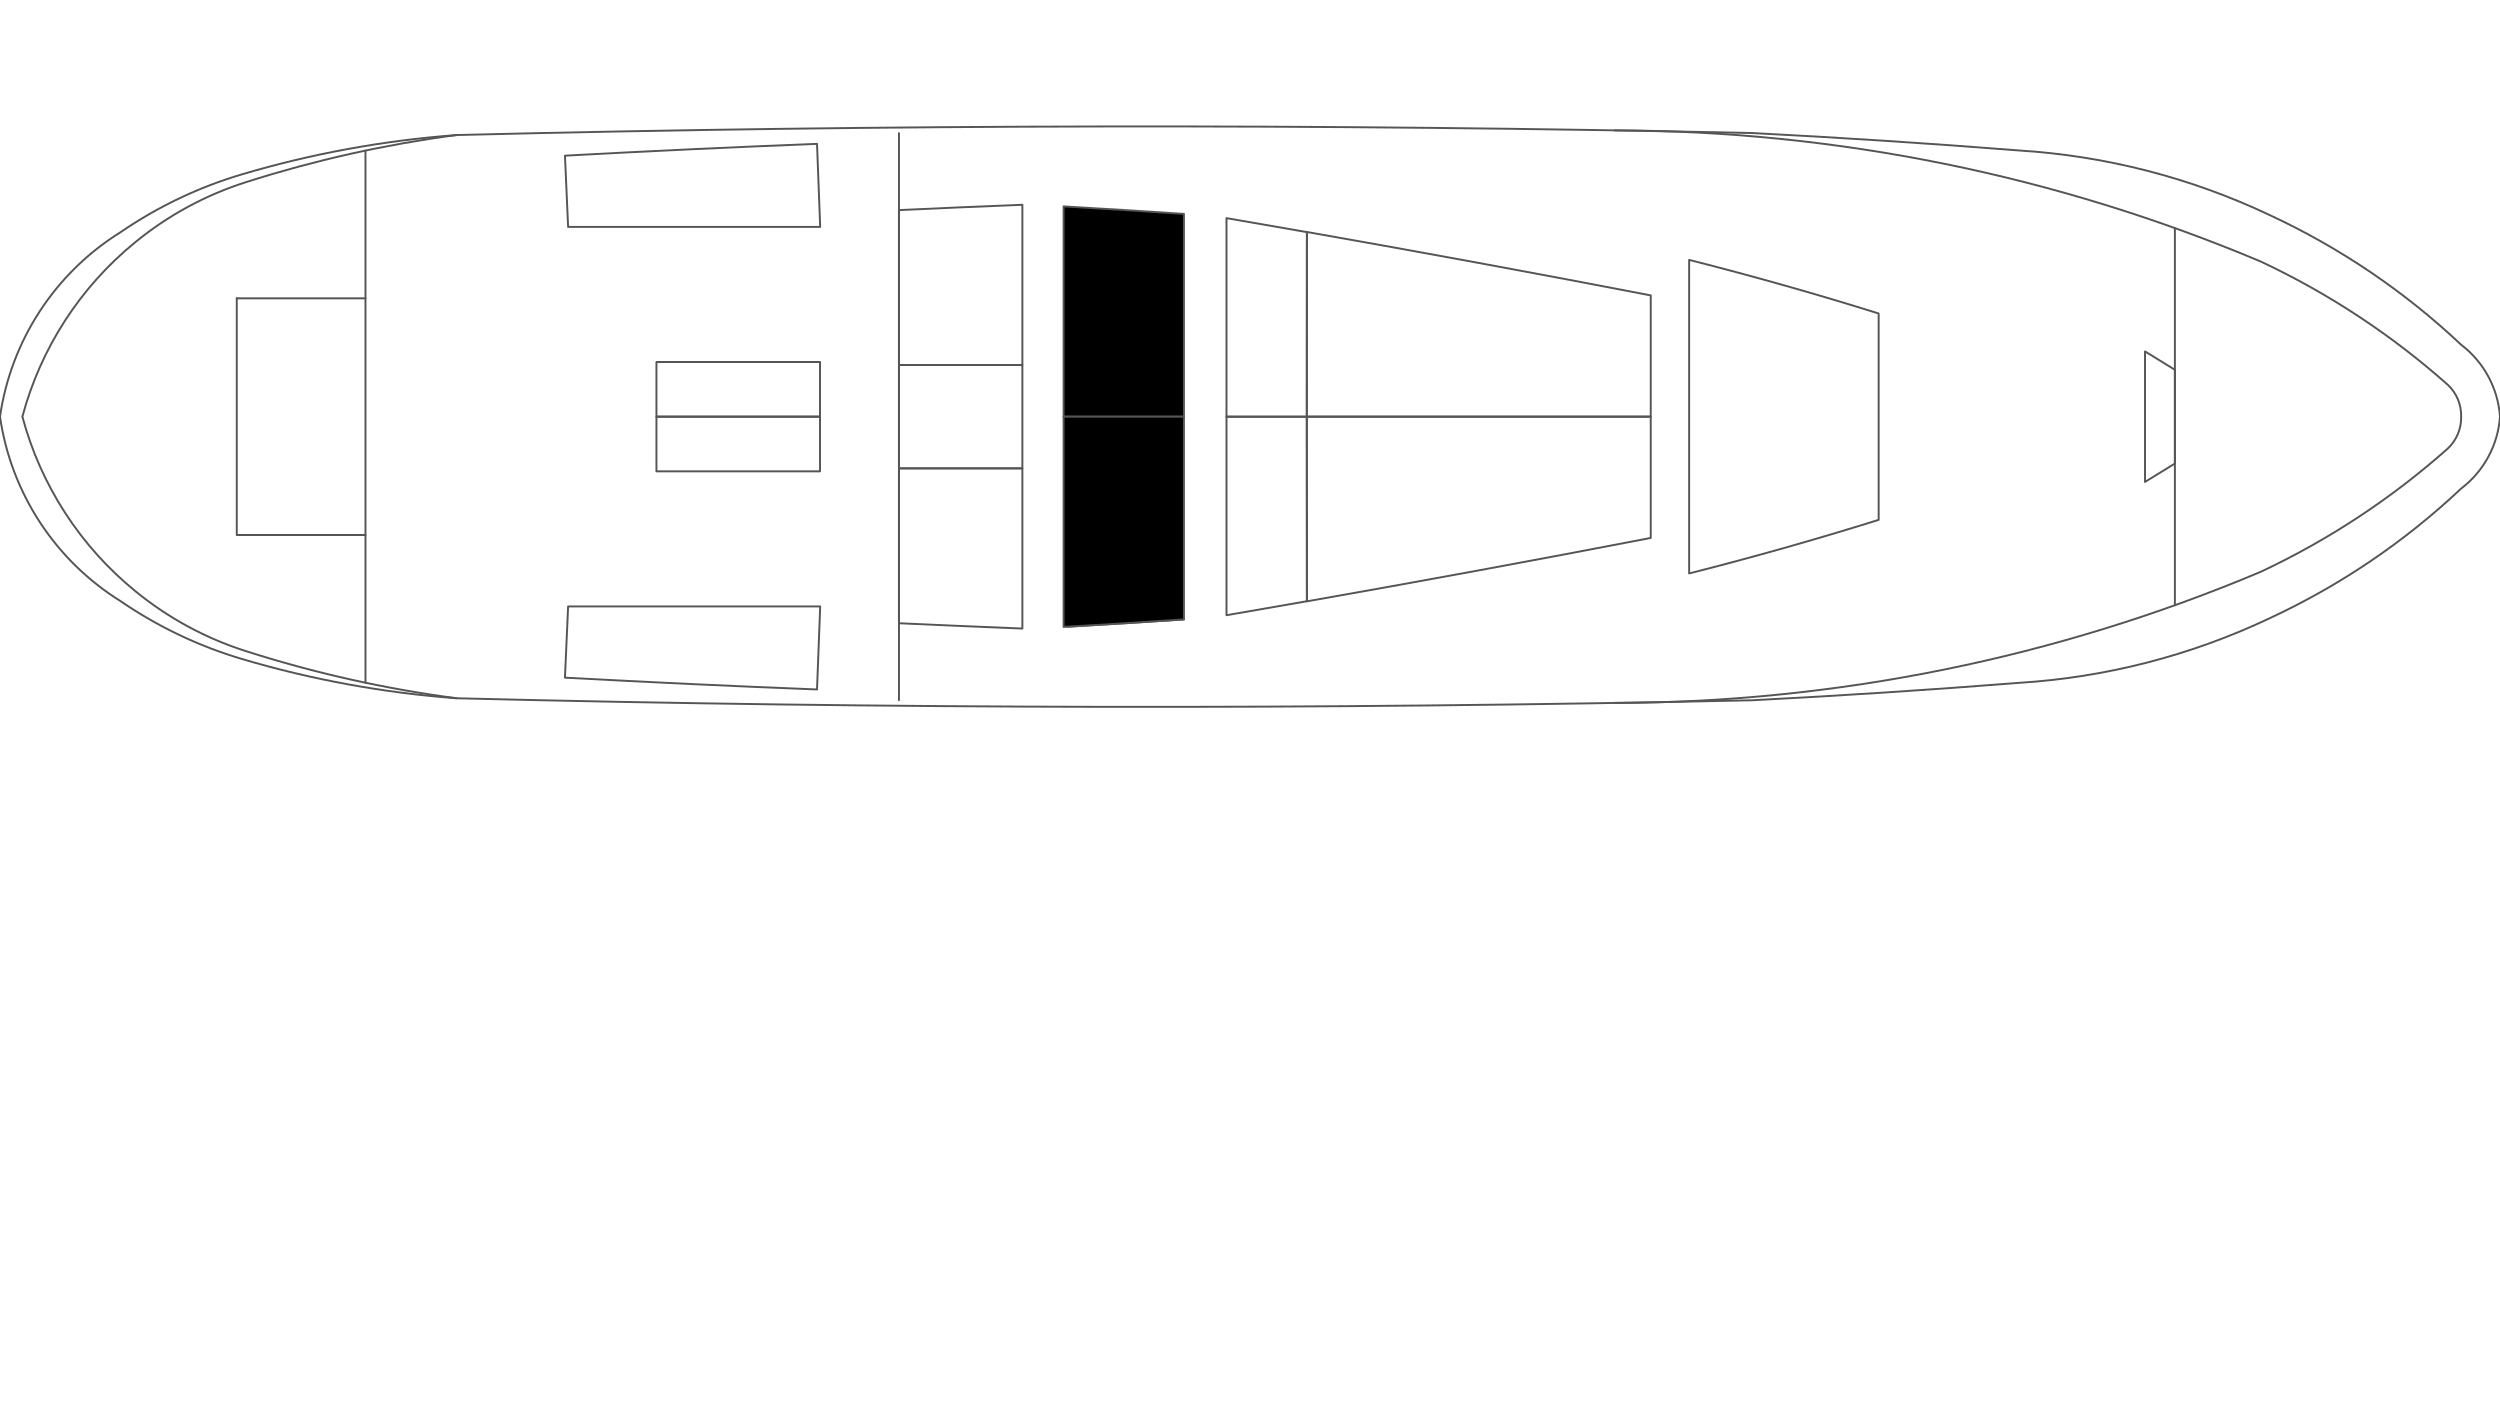
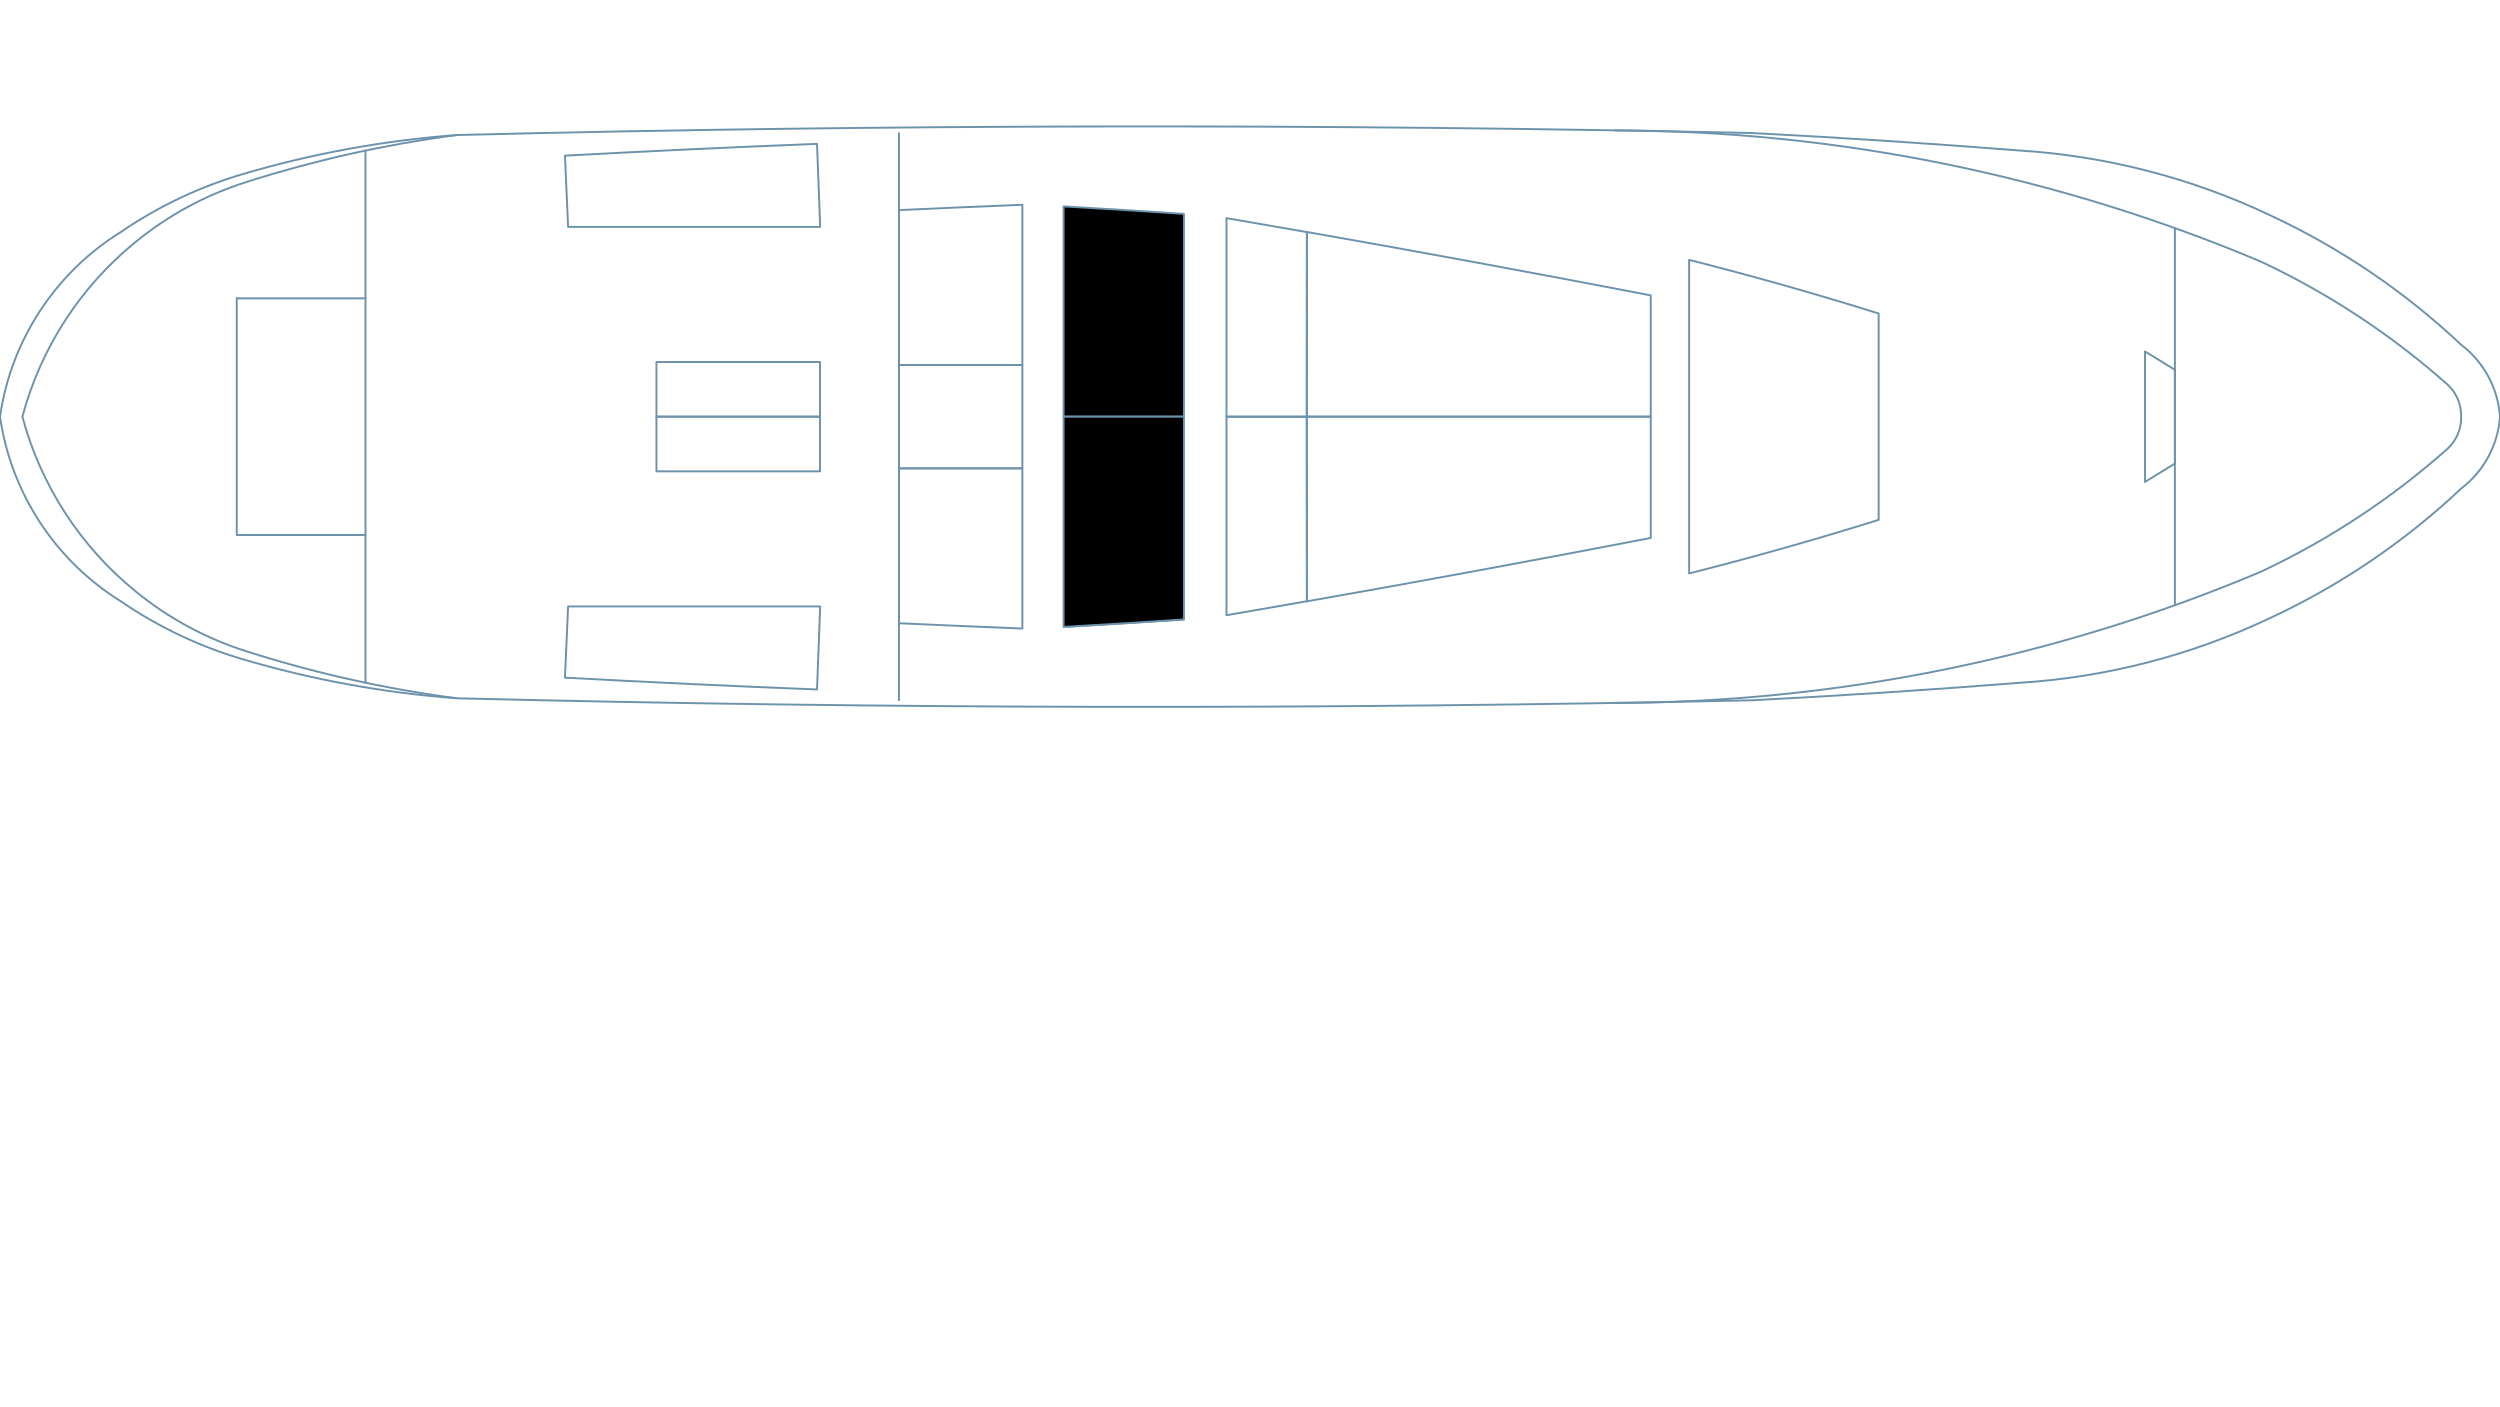
<svg xmlns="http://www.w3.org/2000/svg" version="1.1" id="TankObjects" x="0px" y="0px" width="820px" viewBox="0 220 1920 1080" style="enable-background:new 0 220 1920 1080;" xml:space="preserve">
  <g id="LWPOLYLINE">
-     <path style="fill:none;stroke:#555555;stroke-width:1.5;stroke-linecap:round;stroke-linejoin:round;stroke-miterlimit:10;" d="M350.65,323.73c-55.87,4.13-111.13,14.25-164.85,30.17c-33.15,9.83-64.55,24.79-93.06,44.33   C42.42,429.49,8.48,481.37,0,540c8.48,58.63,42.42,110.51,92.74,141.77c28.52,19.55,59.92,34.5,93.06,44.33   c53.71,15.92,108.98,26.03,164.85,30.17" />
+     <path style="fill:none;stroke:#6d92ab;stroke-width:1.5;stroke-linecap:round;stroke-linejoin:round;stroke-miterlimit:10;" d="M350.65,323.73c-55.87,4.13-111.13,14.25-164.85,30.17c-33.15,9.83-64.55,24.79-93.06,44.33   C42.42,429.49,8.48,481.37,0,540c8.48,58.63,42.42,110.51,92.74,141.77c28.52,19.55,59.92,34.5,93.06,44.33   c53.71,15.92,108.98,26.03,164.85,30.17" />
  </g>
  <g id="LWPOLYLINE_00000058581308826886539120000011617269610956180361_">
-     <path style="fill:none;stroke:#555555;stroke-width:1.5;stroke-linecap:round;stroke-linejoin:round;stroke-miterlimit:10;" d="M1240.15,759.86c170.48-0.28,339.2-34.54,496.28-100.8c52.15-24.5,100.5-56.38,143.56-94.67   c6.69-6.32,10.39-15.19,10.17-24.39c0.22-9.2-3.47-18.07-10.17-24.39c-43.06-38.29-91.41-70.17-143.56-94.67   c-157.08-66.25-325.8-100.52-496.28-100.8" />
+     <path style="fill:none;stroke:#6d92ab;stroke-width:1.5;stroke-linecap:round;stroke-linejoin:round;stroke-miterlimit:10;" d="M1240.15,759.86c170.48-0.28,339.2-34.54,496.28-100.8c52.15-24.5,100.5-56.38,143.56-94.67   c6.69-6.32,10.39-15.19,10.17-24.39c0.22-9.2-3.47-18.07-10.17-24.39c-43.06-38.29-91.41-70.17-143.56-94.67   c-157.08-66.25-325.8-100.52-496.28-100.8" />
  </g>
  <g id="LWPOLYLINE_00000049185583700971298810000000494918455400680377_">
-     <path style="fill:none;stroke:#555555;stroke-width:1.5;stroke-linecap:round;stroke-linejoin:round;stroke-miterlimit:10;" d="M1743.03,694.85c54.08-25.11,103.76-58.76,147.15-99.65c17.42-13.26,28.28-33.37,29.81-55.21   c-1.53-21.83-12.4-41.95-29.81-55.21c-43.39-40.89-93.08-74.54-147.15-99.65c-60.32-28.56-125.52-45.37-192.13-49.55   c-68.34-5.4-136.74-9.87-205.2-13.41c-331.65-7.25-663.43-6.73-995.06,1.54c-54.83,7.22-108.91,19.31-161.59,36.14   c-31.05,9.84-59.94,25.51-85.14,46.15C61.63,440.45,31.28,487.33,17.19,540c14.09,52.67,44.44,99.55,86.72,133.98   c25.2,20.64,54.09,36.3,85.14,46.15c52.68,16.83,106.76,28.93,161.59,36.14c331.63,8.28,663.41,8.79,995.06,1.54   c68.46-3.54,136.87-8.01,205.2-13.41C1617.51,740.23,1682.71,723.41,1743.03,694.85z" />
+     <path style="fill:none;stroke:#6d92ab;stroke-width:1.5;stroke-linecap:round;stroke-linejoin:round;stroke-miterlimit:10;" d="M1743.03,694.85c54.08-25.11,103.76-58.76,147.15-99.65c17.42-13.26,28.28-33.37,29.81-55.21   c-1.53-21.83-12.4-41.95-29.81-55.21c-43.39-40.89-93.08-74.54-147.15-99.65c-60.32-28.56-125.52-45.37-192.13-49.55   c-68.34-5.4-136.74-9.87-205.2-13.41c-331.65-7.25-663.43-6.73-995.06,1.54c-54.83,7.22-108.91,19.31-161.59,36.14   c-31.05,9.84-59.94,25.51-85.14,46.15C61.63,440.45,31.28,487.33,17.19,540c14.09,52.67,44.44,99.55,86.72,133.98   c25.2,20.64,54.09,36.3,85.14,46.15c52.68,16.83,106.76,28.93,161.59,36.14c331.63,8.28,663.41,8.79,995.06,1.54   c68.46-3.54,136.87-8.01,205.2-13.41C1617.51,740.23,1682.71,723.41,1743.03,694.85z" />
  </g>
  <g id="LWPOLYLINE_00000182488011214419002030000012523529163317237633_">
-     <line style="fill:none;stroke:#555555;stroke-width:1.5;stroke-linecap:round;stroke-linejoin:round;stroke-miterlimit:10;" x1="280.68" y1="449.12" x2="181.84" y2="449.12" />
+     <line style="fill:none;stroke:#6d92ab;stroke-width:1.5;stroke-linecap:round;stroke-linejoin:round;stroke-miterlimit:10;" x1="280.68" y1="449.12" x2="181.84" y2="449.12" />
  </g>
  <g id="LWPOLYLINE_00000011744854395037850180000010184801194537535918_">
-     <path style="fill:none;stroke:#555555;stroke-width:1.5;stroke-linecap:round;stroke-linejoin:round;stroke-miterlimit:10;" d="M433.88,339.56l2.43,54.7H629.9l-2.43-63.77C562.92,333.01,498.38,336.04,433.88,339.56z" />
+     <path style="fill:none;stroke:#6d92ab;stroke-width:1.5;stroke-linecap:round;stroke-linejoin:round;stroke-miterlimit:10;" d="M433.88,339.56l2.43,54.7H629.9l-2.43-63.77C562.92,333.01,498.38,336.04,433.88,339.56z" />
  </g>
  <g id="LWPOLYLINE_00000152960313462614228700000004227186016475238324_">
-     <path style="fill:none;stroke:#555555;stroke-width:1.5;stroke-linecap:round;stroke-linejoin:round;stroke-miterlimit:10;" d="M690.4,381.36V500.3h94.78V377.28C753.59,378.52,721.99,379.88,690.4,381.36" />
+     <path style="fill:none;stroke:#6d92ab;stroke-width:1.5;stroke-linecap:round;stroke-linejoin:round;stroke-miterlimit:10;" d="M690.4,381.36V500.3h94.78V377.28C753.59,378.52,721.99,379.88,690.4,381.36" />
  </g>
  <g id="LWPOLYLINE_00000062897798488382764560000018237005056494698141_">
-     <line style="fill:none;stroke:#555555;stroke-width:1.5;stroke-linecap:round;stroke-linejoin:round;stroke-miterlimit:10;" x1="280.68" y1="744.33" x2="280.68" y2="335.67" />
+     <line style="fill:none;stroke:#6d92ab;stroke-width:1.5;stroke-linecap:round;stroke-linejoin:round;stroke-miterlimit:10;" x1="280.68" y1="744.33" x2="280.68" y2="335.67" />
  </g>
  <g id="LWPOLYLINE_00000018924820510351021490000013751632558574855326_">
-     <polyline style="fill:none;stroke:#555555;stroke-width:1.5;stroke-linecap:round;stroke-linejoin:round;stroke-miterlimit:10;" points="280.68,630.88 181.84,630.88 181.84,449.12  " />
+     <polyline style="fill:none;stroke:#6d92ab;stroke-width:1.5;stroke-linecap:round;stroke-linejoin:round;stroke-miterlimit:10;" points="280.68,630.88 181.84,630.88 181.84,449.12  " />
  </g>
  <g id="LWPOLYLINE_00000143617622758410855490000016404319947897207467_">
-     <line style="fill:none;stroke:#555555;stroke-width:1.5;stroke-linecap:round;stroke-linejoin:round;stroke-miterlimit:10;" x1="690.4" y1="757.71" x2="690.4" y2="322.29" />
+     <line style="fill:none;stroke:#6d92ab;stroke-width:1.5;stroke-linecap:round;stroke-linejoin:round;stroke-miterlimit:10;" x1="690.4" y1="757.71" x2="690.4" y2="322.29" />
  </g>
  <g id="LWPOLYLINE_00000109006417904145530330000011309817942201678498_">
-     <path style="fill:none;stroke:#555555;stroke-width:1.5;stroke-linecap:round;stroke-linejoin:round;stroke-miterlimit:10;" d="M433.88,740.44l2.43-54.7H629.9l-2.43,63.77C562.92,746.99,498.38,743.96,433.88,740.44z" />
+     <path style="fill:none;stroke:#6d92ab;stroke-width:1.5;stroke-linecap:round;stroke-linejoin:round;stroke-miterlimit:10;" d="M433.88,740.44l2.43-54.7H629.9l-2.43,63.77C562.92,746.99,498.38,743.96,433.88,740.44z" />
  </g>
  <g id="LWPOLYLINE_00000039104610421203606360000014061792712377894295_">
-     <line style="fill:none;stroke:#555555;stroke-width:1.5;stroke-linecap:round;stroke-linejoin:round;stroke-miterlimit:10;" x1="1670.31" y1="684.82" x2="1670.31" y2="395.18" />
+     <line style="fill:none;stroke:#6d92ab;stroke-width:1.5;stroke-linecap:round;stroke-linejoin:round;stroke-miterlimit:10;" x1="1670.31" y1="684.82" x2="1670.31" y2="395.18" />
  </g>
  <g id="LWPOLYLINE_00000152949534224553050500000016281294705268352168_">
-     <polyline style="fill:none;stroke:#555555;stroke-width:1.5;stroke-linecap:round;stroke-linejoin:round;stroke-miterlimit:10;" points="1670.31,504 1647.37,489.89 1647.37,590.11 1670.31,576 1670.31,504  " />
+     <polyline style="fill:none;stroke:#6d92ab;stroke-width:1.5;stroke-linecap:round;stroke-linejoin:round;stroke-miterlimit:10;" points="1670.31,504 1647.37,489.89 1647.37,590.11 1670.31,576 1670.31,504  " />
  </g>
  <g id="LWPOLYLINE_00000005988483952197645570000015982733477475103886_">
-     <path style="fill:none;stroke:#555555;stroke-width:1.5;stroke-linecap:round;stroke-linejoin:round;stroke-miterlimit:10;" d="M909.25,695.73c-29.87,1.99-59.75,3.85-89.64,5.6" />
+     <path style="fill:none;stroke:#6d92ab;stroke-width:1.5;stroke-linecap:round;stroke-linejoin:round;stroke-miterlimit:10;" d="M909.25,695.73c-29.87,1.99-59.75,3.85-89.64,5.6" />
  </g>
  <g id="LWPOLYLINE_00000133500675463592825100000003935535271851591327_">
-     <path style="fill:none;stroke:#555555;stroke-width:1.5;stroke-linecap:round;stroke-linejoin:round;stroke-miterlimit:10;" d="M1297.26,419.6V660.4c48.89-12.38,97.42-26.11,145.55-41.16V460.77   C1394.69,445.71,1346.15,431.99,1297.26,419.6z" />
+     <path style="fill:none;stroke:#6d92ab;stroke-width:1.5;stroke-linecap:round;stroke-linejoin:round;stroke-miterlimit:10;" d="M1297.26,419.6V660.4c48.89-12.38,97.42-26.11,145.55-41.16V460.77   C1394.69,445.71,1346.15,431.99,1297.26,419.6z" />
  </g>
  <g id="LWPOLYLINE_00000175311297671359147640000000093949817597995916_">
-     <path class="tankDistributionColor" style="stroke:#555555;stroke-width:1.5;stroke-linecap:round;stroke-linejoin:round;stroke-miterlimit:10;" d="M816.85,378.51V540h92.41V384.27C878.46,382.22,847.66,380.31,816.85,378.51" />
+     <path class="tankDistributionColor" style="stroke:#6d92ab;stroke-width:1.5;stroke-linecap:round;stroke-linejoin:round;stroke-miterlimit:10;" d="M816.85,378.51V540h92.41V384.27C878.46,382.22,847.66,380.31,816.85,378.51" />
  </g>
  <g id="LWPOLYLINE_00000049935039068790040840000012437081543838208700_">
-     <path class="tankDistributionColor" style="stroke:#555555;stroke-width:1.5;stroke-linecap:round;stroke-linejoin:round;stroke-miterlimit:10;" d="M816.85,701.49V540h92.41v155.73C878.46,697.78,847.66,699.69,816.85,701.49" />
+     <path class="tankDistributionColor" style="stroke:#6d92ab;stroke-width:1.5;stroke-linecap:round;stroke-linejoin:round;stroke-miterlimit:10;" d="M816.85,701.49V540h92.41v155.73C878.46,697.78,847.66,699.69,816.85,701.49" />
  </g>
  <g id="LWPOLYLINE_00000119802320432982154890000009532094958387839124_">
-     <rect x="690.4" y="500.3" style="fill:none;stroke:#555555;stroke-width:1.5;stroke-linecap:round;stroke-linejoin:round;stroke-miterlimit:10;" width="94.78" height="79.4" />
+     <rect x="690.4" y="500.3" style="fill:none;stroke:#6d92ab;stroke-width:1.5;stroke-linecap:round;stroke-linejoin:round;stroke-miterlimit:10;" width="94.78" height="79.4" />
  </g>
  <g id="LWPOLYLINE_00000114039605225131666480000016014610143107423923_">
-     <path style="fill:none;stroke:#555555;stroke-width:1.5;stroke-linecap:round;stroke-linejoin:round;stroke-miterlimit:10;" d="M690.4,698.64V579.7h94.78v123.02C753.59,701.48,721.99,700.12,690.4,698.64" />
+     <path style="fill:none;stroke:#6d92ab;stroke-width:1.5;stroke-linecap:round;stroke-linejoin:round;stroke-miterlimit:10;" d="M690.4,698.64V579.7h94.78v123.02C753.59,701.48,721.99,700.12,690.4,698.64" />
  </g>
  <g id="LWPOLYLINE_00000029741714746755260880000016820267304783722382_">
-     <rect x="504.15" y="498.02" style="fill:none;stroke:#555555;stroke-width:1.5;stroke-linecap:round;stroke-linejoin:round;stroke-miterlimit:10;" width="125.62" height="41.98" />
+     <rect x="504.15" y="498.02" style="fill:none;stroke:#6d92ab;stroke-width:1.5;stroke-linecap:round;stroke-linejoin:round;stroke-miterlimit:10;" width="125.62" height="41.98" />
  </g>
  <g id="LWPOLYLINE_00000127027303791137490210000016865146935335968416_">
-     <rect x="504.15" y="540" style="fill:none;stroke:#555555;stroke-width:1.5;stroke-linecap:round;stroke-linejoin:round;stroke-miterlimit:10;" width="125.62" height="41.98" />
+     <rect x="504.15" y="540" style="fill:none;stroke:#6d92ab;stroke-width:1.5;stroke-linecap:round;stroke-linejoin:round;stroke-miterlimit:10;" width="125.62" height="41.98" />
  </g>
  <g id="LWPOLYLINE_00000163765605952788898590000013289805808596025278_">
-     <path style="fill:none;stroke:#555555;stroke-width:1.5;stroke-linecap:round;stroke-linejoin:round;stroke-miterlimit:10;" d="M1003.62,540h264.15v93.13c-87.89,16.96-175.91,33.19-264.07,48.7L1003.62,540z" />
+     <path style="fill:none;stroke:#6d92ab;stroke-width:1.5;stroke-linecap:round;stroke-linejoin:round;stroke-miterlimit:10;" d="M1003.62,540h264.15v93.13c-87.89,16.96-175.91,33.19-264.07,48.7L1003.62,540z" />
  </g>
  <g id="LWPOLYLINE_00000054962805500464339260000008291235703486827670_">
-     <path style="fill:none;stroke:#555555;stroke-width:1.5;stroke-linecap:round;stroke-linejoin:round;stroke-miterlimit:10;" d="M941.95,539.9v152.58c20.59-3.54,41.18-7.12,61.76-10.74l-0.08-141.83H941.95z" />
+     <path style="fill:none;stroke:#6d92ab;stroke-width:1.5;stroke-linecap:round;stroke-linejoin:round;stroke-miterlimit:10;" d="M941.95,539.9v152.58c20.59-3.54,41.18-7.12,61.76-10.74l-0.08-141.83H941.95z" />
  </g>
  <g id="LWPOLYLINE_00000144313933576075809540000010356078307808114870_">
-     <path style="fill:none;stroke:#555555;stroke-width:1.5;stroke-linecap:round;stroke-linejoin:round;stroke-miterlimit:10;" d="M1003.62,540h264.15v-93.13c-87.89-16.96-175.91-33.19-264.07-48.7L1003.62,540z" />
+     <path style="fill:none;stroke:#6d92ab;stroke-width:1.5;stroke-linecap:round;stroke-linejoin:round;stroke-miterlimit:10;" d="M1003.62,540h264.15v-93.13c-87.89-16.96-175.91-33.19-264.07-48.7L1003.62,540z" />
  </g>
  <g id="LWPOLYLINE_00000118397383518949087860000015767441102336915892_">
-     <path style="fill:none;stroke:#555555;stroke-width:1.5;stroke-linecap:round;stroke-linejoin:round;stroke-miterlimit:10;" d="M941.95,540.1V387.53c20.59,3.54,41.18,7.12,61.76,10.74l-0.08,141.83H941.95z" />
+     <path style="fill:none;stroke:#6d92ab;stroke-width:1.5;stroke-linecap:round;stroke-linejoin:round;stroke-miterlimit:10;" d="M941.95,540.1V387.53c20.59,3.54,41.18,7.12,61.76,10.74l-0.08,141.83H941.95z" />
  </g>
</svg>
